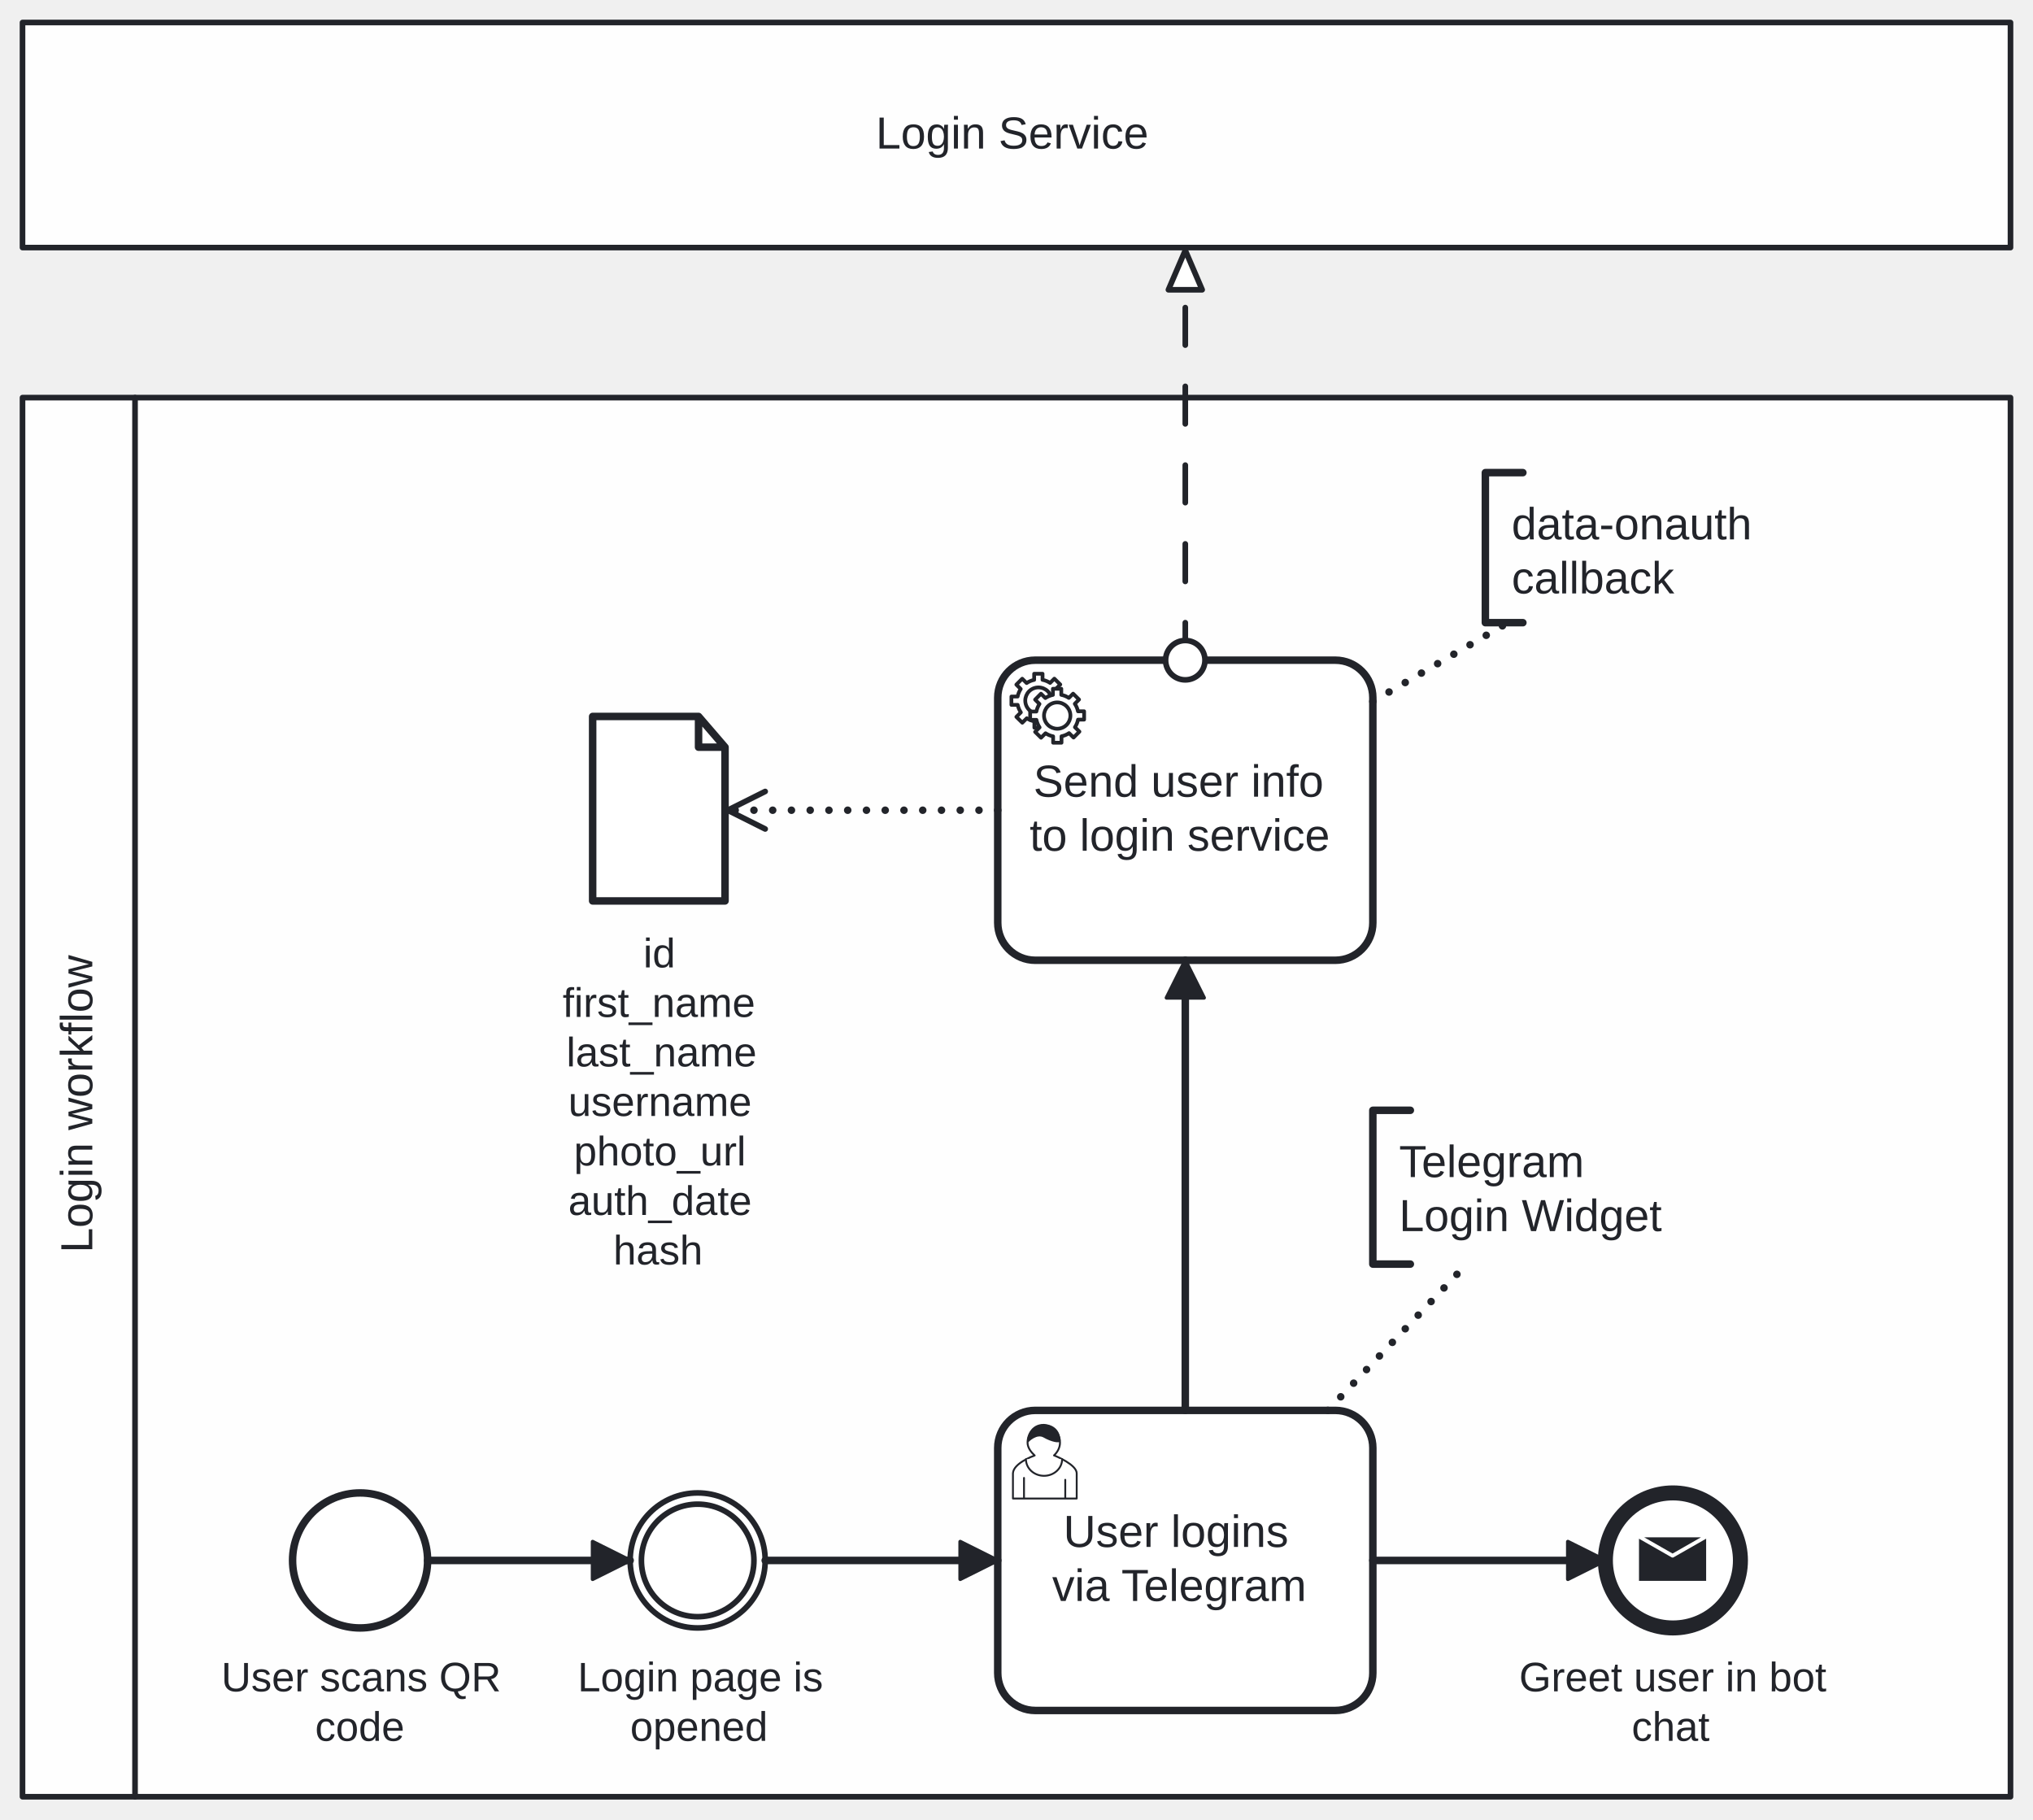
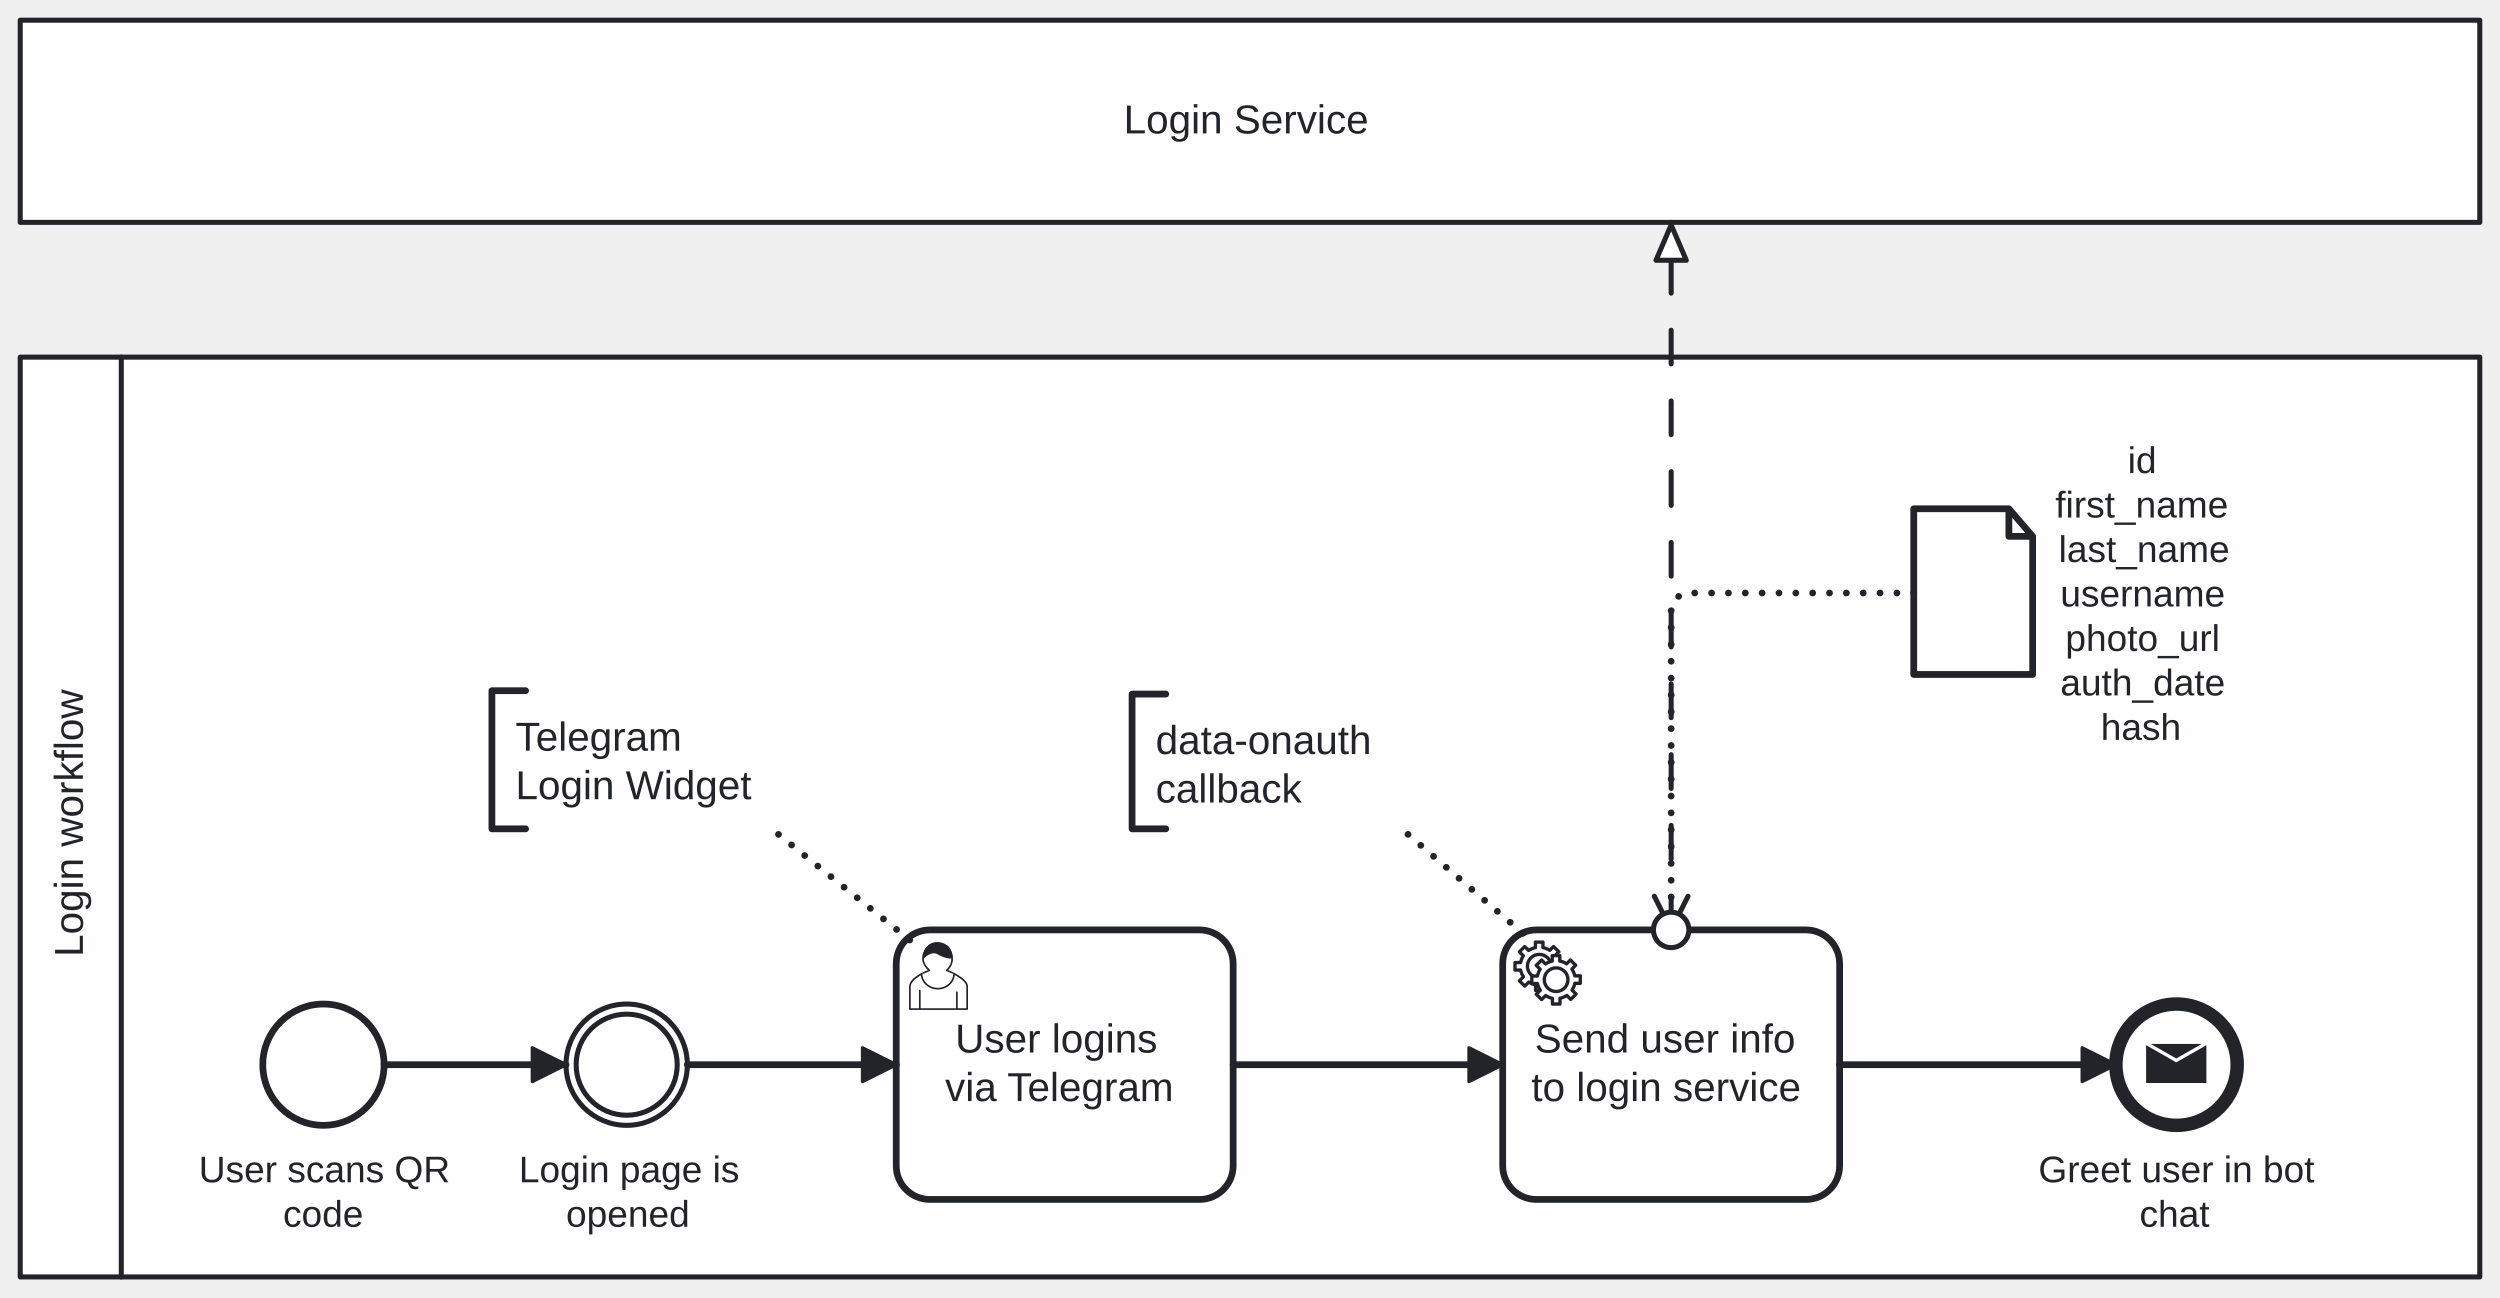
- <svg xmlns="http://www.w3.org/2000/svg" width="542" height="485" viewBox="154 74 542 485" version="1.1">
+ <svg xmlns="http://www.w3.org/2000/svg" width="742" height="385" viewBox="154 74 742 385" version="1.1">
  <defs>
-     <pattern id="djs-grid-pattern-787582" width="10" height="10" patternUnits="userSpaceOnUse">
+     <pattern id="djs-grid-pattern-429940" width="10" height="10" patternUnits="userSpaceOnUse">
      <circle cx="0.5" cy="0.5" r="0.5" style="fill: rgb(204, 204, 204);" />
    </pattern>
-     <marker id="association-end-white-hsl_225_10_15_-d9xhh18bmorts0qkva12n6g6z" viewBox="0 0 20 20" refX="11" refY="10" markerWidth="10" markerHeight="10" orient="auto">
+     <marker id="association-end-white-hsl_225_10_15_-70qujz7bi70pq7ngcjwcmdugt" viewBox="0 0 20 20" refX="11" refY="10" markerWidth="10" markerHeight="10" orient="auto">
      <path d="M 1 5 L 11 10 L 1 15" style="fill: none; stroke-linecap: round; stroke-linejoin: round; stroke: rgb(34, 36, 42); stroke-width: 1.5px; stroke-dasharray: 10000px, 1px;" />
    </marker>
-     <marker id="sequenceflow-end-white-hsl_225_10_15_-d9xhh18bmorts0qkva12n6g6z" viewBox="0 0 20 20" refX="11" refY="10" markerWidth="10" markerHeight="10" orient="auto">
+     <marker id="sequenceflow-end-white-hsl_225_10_15_-70qujz7bi70pq7ngcjwcmdugt" viewBox="0 0 20 20" refX="11" refY="10" markerWidth="10" markerHeight="10" orient="auto">
      <path d="M 1 5 L 11 10 L 1 15 Z" style="stroke-linecap: round; stroke-linejoin: round; stroke: rgb(34, 36, 42); stroke-width: 1px; fill: rgb(34, 36, 42);" />
    </marker>
-     <marker id="messageflow-end-white-hsl_225_10_15_-d9xhh18bmorts0qkva12n6g6z" viewBox="0 0 20 20" refX="8.5" refY="5" markerWidth="20" markerHeight="20" orient="auto">
+     <marker id="messageflow-end-white-hsl_225_10_15_-70qujz7bi70pq7ngcjwcmdugt" viewBox="0 0 20 20" refX="8.5" refY="5" markerWidth="20" markerHeight="20" orient="auto">
      <path d="m 1 5 l 0 -3 l 7 3 l -7 3 z" style="stroke-linecap: round; stroke-linejoin: round; stroke: rgb(34, 36, 42); stroke-width: 1px; fill: white; stroke-dasharray: 10000px, 1px;" />
    </marker>
-     <marker id="messageflow-start-white-hsl_225_10_15_-d9xhh18bmorts0qkva12n6g6z" viewBox="0 0 20 20" refX="6" refY="6" markerWidth="20" markerHeight="20" orient="auto">
+     <marker id="messageflow-start-white-hsl_225_10_15_-70qujz7bi70pq7ngcjwcmdugt" viewBox="0 0 20 20" refX="6" refY="6" markerWidth="20" markerHeight="20" orient="auto">
      <circle cx="6" cy="6" r="3.5" style="stroke-linecap: round; stroke-linejoin: round; stroke: rgb(34, 36, 42); stroke-width: 1px; fill: white; stroke-dasharray: 10000px, 1px;" />
    </marker>
  </defs>
  <g class="djs-group">
    <g class="djs-element djs-shape" data-element-id="Participant_02rqyus" transform="matrix(1, 0, 0, 1, 160, 180)" style="display: block;">
      <g class="djs-visual">
-         <rect x="0" y="0" width="530" height="373" rx="0" ry="0" style="stroke-linecap: round; stroke-linejoin: round; stroke: rgb(34, 36, 42); stroke-width: 1.5px; fill: white; fill-opacity: 0.95;" />
-         <path style="fill: none; stroke-linecap: round; stroke-linejoin: round; stroke: rgb(34, 36, 42); stroke-width: 1.5px;" d="M30,0L30,373" />
-         <text style="font-family: Arial, sans-serif; font-size: 12px; font-weight: normal; fill: rgb(34, 36, 42);" lineHeight="1.2" class="djs-label" transform="matrix(-1.83697e-16, -1, 1, -1.83697e-16, 0, 373)">
-           <tspan x="145" y="18.6">Login workflow</tspan>
-         </text>
-       </g>
-       <rect style="fill: none; stroke-opacity: 0; stroke: white; stroke-width: 15px;" class="djs-hit djs-hit-no-move" x="0" y="0" width="530" height="373" />
-       <rect style="fill: none; stroke-opacity: 0; stroke: white; stroke-width: 15px;" class="djs-hit djs-hit-click-stroke" x="0" y="0" width="530" height="373" />
-       <rect style="fill: none; stroke-opacity: 0; stroke: white; stroke-width: 15px;" class="djs-hit djs-hit-all" x="0" y="0" width="30" height="373" />
-       <rect x="-6" y="-6" rx="4" width="542" height="385" style="fill: none;" class="djs-outline" />
+         <rect x="0" y="0" width="730" height="273" rx="0" ry="0" style="stroke-linecap: round; stroke-linejoin: round; stroke: rgb(34, 36, 42); stroke-width: 1.5px; fill: white; fill-opacity: 0.95;" />
+         <path style="fill: none; stroke-linecap: round; stroke-linejoin: round; stroke: rgb(34, 36, 42); stroke-width: 1.5px;" d="M30,0L30,273" />
+         <text style="font-family: Arial, sans-serif; font-size: 12px; font-weight: normal; fill: rgb(34, 36, 42);" lineHeight="1.2" class="djs-label" transform="matrix(-1.83697e-16, -1, 1, -1.83697e-16, 0, 273)">
+           <tspan x="95" y="18.6">Login workflow</tspan>
+         </text>
+       </g>
+       <rect x="-6" y="-6" rx="4" width="742" height="285" style="fill: none;" class="djs-outline" />
+       <rect style="fill: none; stroke-opacity: 0; stroke: white; stroke-width: 15px;" class="djs-hit djs-hit-no-move" x="0" y="0" width="730" height="273" />
+       <rect style="fill: none; stroke-opacity: 0; stroke: white; stroke-width: 15px;" class="djs-hit djs-hit-click-stroke" x="0" y="0" width="730" height="273" />
+       <rect style="fill: none; stroke-opacity: 0; stroke: white; stroke-width: 15px;" class="djs-hit djs-hit-all" x="0" y="0" width="30" height="273" />
    </g>
    <g class="djs-children">
      <g class="djs-group">
-         <g class="djs-element djs-shape" data-element-id="Event_0r03hvk" transform="matrix(1, 0, 0, 1, 232, 472)" style="display: block;">
+         <g class="djs-element djs-shape" data-element-id="TextAnnotation_0lsl3di" transform="matrix(1, 0, 0, 1, 300, 279)" style="display: block;">
+           <g class="djs-visual">
+             <rect x="0" y="0" width="100" height="41" rx="0" ry="0" style="stroke-linecap: round; stroke-linejoin: round; stroke: none; stroke-width: 2px; fill: none;" />
+             <path style="fill: none; stroke-linecap: round; stroke-linejoin: round; stroke: rgb(34, 36, 42); stroke-width: 2px;" d="m 0, 0 m 10,0 l -10,0 l 0,41 l 10,0" />
+             <text style="font-family: Arial, sans-serif; font-size: 12px; font-weight: normal; fill: rgb(34, 36, 42);" lineHeight="1.2" class="djs-label">
+               <tspan x="7" y="17.8">Telegram </tspan>
+               <tspan x="7" y="32.2">Login Widget</tspan>
+             </text>
+           </g>
+           <rect style="fill: none; stroke-opacity: 0; stroke: white; stroke-width: 15px;" class="djs-hit djs-hit-all" x="0" y="0" width="100" height="41" />
+           <rect x="-6" y="-6" rx="4" width="112" height="53" style="fill: none;" class="djs-outline" />
+         </g>
+       </g>
+       <g class="djs-group">
+         <g class="djs-element djs-shape" data-element-id="TextAnnotation_09sakae" transform="matrix(1, 0, 0, 1, 490, 280)" style="display: block;">
+           <g class="djs-visual">
+             <rect x="0" y="0" width="100" height="40" rx="0" ry="0" style="stroke-linecap: round; stroke-linejoin: round; stroke: none; stroke-width: 2px; fill: none;" />
+             <path style="fill: none; stroke-linecap: round; stroke-linejoin: round; stroke: rgb(34, 36, 42); stroke-width: 2px;" d="m 0, 0 m 10,0 l -10,0 l 0,40 l 10,0" />
+             <text style="font-family: Arial, sans-serif; font-size: 12px; font-weight: normal; fill: rgb(34, 36, 42);" lineHeight="1.2" class="djs-label">
+               <tspan x="7" y="17.8">data-onauth </tspan>
+               <tspan x="7" y="32.2">callback</tspan>
+             </text>
+           </g>
+           <rect style="fill: none; stroke-opacity: 0; stroke: white; stroke-width: 15px;" class="djs-hit djs-hit-all" x="0" y="0" width="100" height="40" />
+           <rect x="-6" y="-6" rx="4" width="112" height="52" style="fill: none;" class="djs-outline" />
+         </g>
+       </g>
+       <g class="djs-group">
+         <g class="djs-element djs-shape" data-element-id="Event_0r03hvk" transform="matrix(1, 0, 0, 1, 232, 372)" style="display: block;">
          <g class="djs-visual">
            <circle cx="18" cy="18" r="18" style="stroke-linecap: round; stroke-linejoin: round; stroke: rgb(34, 36, 42); stroke-width: 2px; fill: white; fill-opacity: 0.95;" />
          </g>
          <rect style="fill: none; stroke-opacity: 0; stroke: white; stroke-width: 15px;" class="djs-hit djs-hit-all" x="0" y="0" width="36" height="36" />
          <rect x="-6" y="-6" rx="4" width="48" height="48" style="fill: none;" class="djs-outline" />
        </g>
      </g>
      <g class="djs-group">
-         <g class="djs-element djs-shape" data-element-id="Event_0r03hvk_label" transform="matrix(1, 0, 0, 1, 213, 515)" style="display: block;">
-           <g class="djs-visual">
-             <text style="font-family: Arial, sans-serif; font-size: 11px; font-weight: normal; fill: rgb(34, 36, 42);" lineHeight="1.2" class="djs-label">
-               <tspan x="0" y="9.9">User scans QR </tspan>
-               <tspan x="25" y="23.1">code</tspan>
-             </text>
-           </g>
-           <rect style="fill: none; stroke-opacity: 0; stroke: white; stroke-width: 15px;" class="djs-hit djs-hit-all" x="0" y="0" width="75" height="27" />
-           <rect x="-6" y="-6" rx="4" width="87" height="39" style="fill: none;" class="djs-outline" />
-         </g>
-       </g>
-       <g class="djs-group">
-         <g class="djs-element djs-shape" data-element-id="Event_0eu7hch" transform="matrix(1, 0, 0, 1, 322, 472)" style="display: block;">
+         <g class="djs-element djs-shape" data-element-id="Event_0eu7hch" transform="matrix(1, 0, 0, 1, 322, 372)" style="display: block;">
          <g class="djs-visual">
            <circle cx="18" cy="18" r="18" style="stroke-linecap: round; stroke-linejoin: round; stroke: rgb(34, 36, 42); stroke-width: 1.5px; fill: white; fill-opacity: 0.95;" />
            <circle cx="18" cy="18" r="15" style="stroke-linecap: round; stroke-linejoin: round; stroke: rgb(34, 36, 42); stroke-width: 1.5px; fill: none;" />
          </g>
          <rect style="fill: none; stroke-opacity: 0; stroke: white; stroke-width: 15px;" class="djs-hit djs-hit-all" x="0" y="0" width="36" height="36" />
          <rect x="-6" y="-6" rx="4" width="48" height="48" style="fill: none;" class="djs-outline" />
        </g>
      </g>
      <g class="djs-group">
-         <g class="djs-element djs-shape" data-element-id="Event_0eu7hch_label" transform="matrix(1, 0, 0, 1, 308, 515)" style="display: block;">
-           <g class="djs-visual">
-             <text style="font-family: Arial, sans-serif; font-size: 11px; font-weight: normal; fill: rgb(34, 36, 42);" lineHeight="1.2" class="djs-label">
-               <tspan x="0" y="9.9">Login page is </tspan>
-               <tspan x="14" y="23.1">opened</tspan>
-             </text>
-           </g>
-           <rect style="fill: none; stroke-opacity: 0; stroke: white; stroke-width: 15px;" class="djs-hit djs-hit-all" x="0" y="0" width="65" height="27" />
-           <rect x="-6" y="-6" rx="4" width="77" height="39" style="fill: none;" class="djs-outline" />
-         </g>
-       </g>
-       <g class="djs-group">
-         <g class="djs-element djs-shape" data-element-id="Activity_1f3a86h" transform="matrix(1, 0, 0, 1, 420, 450)" style="display: block;">
+         <g class="djs-element djs-shape" data-element-id="Activity_1f3a86h" transform="matrix(1, 0, 0, 1, 420, 350)" style="display: block;">
          <g class="djs-visual">
            <rect x="0" y="0" width="100" height="80" rx="10" ry="10" style="stroke-linecap: round; stroke-linejoin: round; stroke: rgb(34, 36, 42); stroke-width: 2px; fill: white; fill-opacity: 0.95;" />
            <text style="font-family: Arial, sans-serif; font-size: 12px; font-weight: normal; fill: rgb(34, 36, 42);" lineHeight="1.2" class="djs-label">
              <tspan x="17.5" y="36.4">User logins </tspan>
              <tspan x="14.5" y="50.8">via Telegram</tspan>
            </text>
            <path style="fill: white; stroke-linecap: round; stroke-linejoin: round; stroke: rgb(34, 36, 42); stroke-width: 0.5px;" d="m 15,12 c 0.909,-0.845 1.594,-2.049 1.594,-3.385 0,-2.554 -1.805,-4.622 -4.357,-4.622 -2.552,0 -4.288,2.068 -4.288,4.622 0,1.348 0.974,2.562 1.896,3.405 -0.529,0.187 -5.669,2.097 -5.794,4.756 v 6.718 h 17 v -6.718 c 0,-2.298 -5.528,-4.595 -6.051,-4.776 zm -8,6 l 0,5.5 m 11,0 l 0,-5" />
            <path style="fill: white; stroke-linecap: round; stroke-linejoin: round; stroke: rgb(34, 36, 42); stroke-width: 0.5px;" d="m 15,12 m 2.162,1.009 c 0,2.447 -2.158,4.431 -4.821,4.431 -2.665,0 -4.822,-1.981 -4.822,-4.431 " />
            <path style="fill: rgb(34, 36, 42); stroke-linecap: round; stroke-linejoin: round; stroke: rgb(34, 36, 42); stroke-width: 0.5px;" d="m 15,12 m -6.9,-3.80 c 0,0 2.251,-2.358 4.274,-1.177 2.024,1.181 4.221,1.537 4.124,0.965 -0.098,-0.57 -0.117,-3.791 -4.191,-4.136 -3.575,0.001 -4.208,3.367 -4.207,4.348 z" />
          </g>
          <rect style="fill: none; stroke-opacity: 0; stroke: white; stroke-width: 15px;" class="djs-hit djs-hit-all" x="0" y="0" width="100" height="80" />
          <rect x="-6" y="-6" rx="4" width="112" height="92" style="fill: none;" class="djs-outline" />
        </g>
      </g>
      <g class="djs-group">
-         <g class="djs-element djs-shape" data-element-id="DataObjectReference_1le1ofa" transform="matrix(1, 0, 0, 1, 312, 265)" style="display: block;">
+         <g class="djs-element djs-shape" data-element-id="DataObjectReference_1le1ofa" transform="matrix(1, 0, 0, 1, 722, 225)" style="display: block;">
          <g class="djs-visual">
            <path style="fill: white; stroke-linecap: round; stroke-linejoin: round; stroke: rgb(34, 36, 42); stroke-width: 2px; fill-opacity: 0.95;" d="m 0,0 28.235,0 7.059,8.197 0,40.984 -35.294,0 0,-49.18 28.235,0 0,8.197 7.059,0" />
          </g>
          <rect style="fill: none; stroke-opacity: 0; stroke: white; stroke-width: 15px;" class="djs-hit djs-hit-all" x="0" y="0" width="36" height="50" />
          <rect x="-6" y="-6" rx="4" width="48" height="62" style="fill: none;" class="djs-outline" />
        </g>
      </g>
      <g class="djs-group">
-         <g class="djs-element djs-shape" data-element-id="DataObjectReference_1le1ofa_label" transform="matrix(1, 0, 0, 1, 304, 322)" style="display: block;">
-           <g class="djs-visual">
-             <text style="font-family: Arial, sans-serif; font-size: 11px; font-weight: normal; fill: rgb(34, 36, 42);" lineHeight="1.2" class="djs-label">
-               <tspan x="21.5" y="9.9">id</tspan>
-               <tspan x="0" y="23.1">first_name</tspan>
-               <tspan x="1" y="36.3">last_name</tspan>
-               <tspan x="1.5" y="49.5">username</tspan>
-               <tspan x="3" y="62.7">photo_url</tspan>
-               <tspan x="1.5" y="75.9">auth_date</tspan>
-               <tspan x="13.5" y="89.1">hash</tspan>
-             </text>
-           </g>
-           <rect style="fill: none; stroke-opacity: 0; stroke: white; stroke-width: 15px;" class="djs-hit djs-hit-all" x="0" y="0" width="52" height="93" />
-           <rect x="-6" y="-6" rx="4" width="64" height="105" style="fill: none;" class="djs-outline" />
-         </g>
-       </g>
-       <g class="djs-group">
-         <g class="djs-element djs-shape" data-element-id="Activity_1svlfcy" transform="matrix(1, 0, 0, 1, 420, 250)" style="display: block;">
+         <g class="djs-element djs-shape" data-element-id="Activity_1svlfcy" transform="matrix(1, 0, 0, 1, 600, 350)" style="display: block;">
          <g class="djs-visual">
            <rect x="0" y="0" width="100" height="80" rx="10" ry="10" style="stroke-linecap: round; stroke-linejoin: round; stroke: rgb(34, 36, 42); stroke-width: 2px; fill: white; fill-opacity: 0.95;" />
            <text style="font-family: Arial, sans-serif; font-size: 12px; font-weight: normal; fill: rgb(34, 36, 42);" lineHeight="1.2" class="djs-label">
              <tspan x="9.5" y="36.4">Send user info </tspan>
              <tspan x="8.5" y="50.8">to login service</tspan>
            </text>
            <path style="fill: white; stroke-linecap: round; stroke-linejoin: round; stroke: rgb(34, 36, 42); stroke-width: 1px;" d="m 12,18 v -1.713 c 0.352,-0.07 0.704,-0.178 1.048,-0.321 0.344,-0.145 0.666,-0.321 0.966,-0.521 l 1.194,1.18 1.567,-1.577 -1.195,-1.18 c 0.403,-0.614 0.683,-1.299 0.825,-2.018 l 1.622,-0.01 v -2.22 l -1.637,0.01 c -0.073,-0.352 -0.178,-0.7 -0.324,-1.044 -0.145,-0.344 -0.321,-0.664 -0.523,-0.962 l 1.131,-1.136 -1.583,-1.563 -1.13,1.136 c -0.614,-0.401 -1.303,-0.681 -2.023,-0.822 l 0.009,-1.619 h -2.241 l 0.004,1.631 c -0.354,0.074 -0.705,0.18 -1.05,0.324 -0.344,0.144 -0.665,0.321 -0.964,0.52 l -1.17,-1.158 -1.567,1.579 1.168,1.157 c -0.403,0.613 -0.683,1.298 -0.825,2.017 l -1.659,0.003 v 2.222 l 1.672,-0.006 c 0.073,0.351 0.18,0.702 0.324,1.045 0.145,0.344 0.321,0.664 0.523,0.961 l -1.199,1.197 1.584,1.56 1.196,-1.193 c 0.614,0.403 1.303,0.682 2.023,0.823 l 7.19e-4,1.699 h 2.227 z m 0.221,-3.996 c -1.789,0.75 -3.858,-0.093 -4.61,-1.874 -0.752,-1.783 0.091,-3.846 1.88,-4.596 1.788,-0.749 3.857,0.093 4.609,1.874 0.752,1.782 -0.091,3.846 -1.88,4.596 z" />
            <path style="fill: white; stroke-linecap: round; stroke-linejoin: round; stroke: rgb(34, 36, 42); stroke-width: 0px;" d="m 17.2,18 c -1.789,0.75 -3.858,-0.093 -4.61,-1.874 -0.752,-1.783 0.091,-3.846 1.88,-4.596 1.788,-0.749 3.857,0.093 4.609,1.874 0.752,1.782 -0.091,3.846 -1.88,4.596 z" />
            <path style="fill: white; stroke-linecap: round; stroke-linejoin: round; stroke: rgb(34, 36, 42); stroke-width: 1px;" d="m 17,22 v -1.713 c 0.352,-0.07 0.704,-0.178 1.048,-0.321 0.344,-0.145 0.666,-0.321 0.966,-0.521 l 1.194,1.18 1.567,-1.577 -1.195,-1.18 c 0.403,-0.614 0.683,-1.299 0.825,-2.018 l 1.622,-0.01 v -2.22 l -1.637,0.01 c -0.073,-0.352 -0.178,-0.7 -0.324,-1.044 -0.145,-0.344 -0.321,-0.664 -0.523,-0.962 l 1.131,-1.136 -1.583,-1.563 -1.13,1.136 c -0.614,-0.401 -1.303,-0.681 -2.023,-0.822 l 0.009,-1.619 h -2.241 l 0.004,1.631 c -0.354,0.074 -0.705,0.18 -1.05,0.324 -0.344,0.144 -0.665,0.321 -0.964,0.52 l -1.17,-1.158 -1.567,1.579 1.168,1.157 c -0.403,0.613 -0.683,1.298 -0.825,2.017 l -1.659,0.003 v 2.222 l 1.672,-0.006 c 0.073,0.351 0.18,0.702 0.324,1.045 0.145,0.344 0.321,0.664 0.523,0.961 l -1.199,1.197 1.584,1.56 1.196,-1.193 c 0.614,0.403 1.303,0.682 2.023,0.823 l 7.19e-4,1.699 h 2.227 z m 0.221,-3.996 c -1.789,0.75 -3.858,-0.093 -4.61,-1.874 -0.752,-1.783 0.091,-3.846 1.88,-4.596 1.788,-0.749 3.857,0.093 4.609,1.874 0.752,1.782 -0.091,3.846 -1.88,4.596 z" />
          </g>
          <rect style="fill: none; stroke-opacity: 0; stroke: white; stroke-width: 15px;" class="djs-hit djs-hit-all" x="0" y="0" width="100" height="80" />
          <rect x="-6" y="-6" rx="4" width="112" height="92" style="fill: none;" class="djs-outline" />
        </g>
      </g>
      <g class="djs-group">
-         <g class="djs-element djs-shape" data-element-id="Event_13hfdtn" transform="matrix(1, 0, 0, 1, 582, 472)" style="display: block;">
+         <g class="djs-element djs-shape" data-element-id="Event_13hfdtn" transform="matrix(1, 0, 0, 1, 782, 372)" style="display: block;">
          <g class="djs-visual">
            <circle cx="18" cy="18" r="18" style="stroke-linecap: round; stroke-linejoin: round; stroke: rgb(34, 36, 42); stroke-width: 4px; fill: white; fill-opacity: 0.95;" />
            <path style="fill: rgb(34, 36, 42); stroke-linecap: round; stroke-linejoin: round; stroke: white; stroke-width: 1px;" d="m 8.46,11.34 l 0,12.6 l 18.9,0 l 0,-12.6 z l 9.45,5.4 l 9.45,-5.4" />
          </g>
          <rect style="fill: none; stroke-opacity: 0; stroke: white; stroke-width: 15px;" class="djs-hit djs-hit-all" x="0" y="0" width="36" height="36" />
          <rect x="-6" y="-6" rx="4" width="48" height="48" style="fill: none;" class="djs-outline" />
        </g>
      </g>
      <g class="djs-group">
-         <g class="djs-element djs-shape" data-element-id="Event_13hfdtn_label" transform="matrix(1, 0, 0, 1, 559, 515)" style="display: block;">
-           <g class="djs-visual">
-             <text style="font-family: Arial, sans-serif; font-size: 11px; font-weight: normal; fill: rgb(34, 36, 42);" lineHeight="1.2" class="djs-label">
-               <tspan x="0" y="9.9">Greet user in bot </tspan>
-               <tspan x="30" y="23.1">chat</tspan>
-             </text>
-           </g>
-           <rect style="fill: none; stroke-opacity: 0; stroke: white; stroke-width: 15px;" class="djs-hit djs-hit-all" x="0" y="0" width="82" height="27" />
-           <rect x="-6" y="-6" rx="4" width="94" height="39" style="fill: none;" class="djs-outline" />
-         </g>
-       </g>
-       <g class="djs-group">
-         <g class="djs-element djs-shape" data-element-id="TextAnnotation_0lsl3di" transform="matrix(1, 0, 0, 1, 520, 370)" style="display: block;">
-           <g class="djs-visual">
-             <rect x="0" y="0" width="100" height="41" rx="0" ry="0" style="stroke-linecap: round; stroke-linejoin: round; stroke: none; stroke-width: 2px; fill: none;" />
-             <path style="fill: none; stroke-linecap: round; stroke-linejoin: round; stroke: rgb(34, 36, 42); stroke-width: 2px;" d="m 0, 0 m 10,0 l -10,0 l 0,41 l 10,0" />
-             <text style="font-family: Arial, sans-serif; font-size: 12px; font-weight: normal; fill: rgb(34, 36, 42);" lineHeight="1.2" class="djs-label">
-               <tspan x="7" y="17.8">Telegram </tspan>
-               <tspan x="7" y="32.2">Login Widget</tspan>
-             </text>
-           </g>
-           <rect style="fill: none; stroke-opacity: 0; stroke: white; stroke-width: 15px;" class="djs-hit djs-hit-all" x="0" y="0" width="100" height="41" />
-           <rect x="-6" y="-6" rx="4" width="112" height="53" style="fill: none;" class="djs-outline" />
-         </g>
-       </g>
-       <g class="djs-group">
-         <g class="djs-element djs-shape" data-element-id="TextAnnotation_09sakae" transform="matrix(1, 0, 0, 1, 550, 200)" style="display: block;">
-           <g class="djs-visual">
-             <rect x="0" y="0" width="100" height="40" rx="0" ry="0" style="stroke-linecap: round; stroke-linejoin: round; stroke: none; stroke-width: 2px; fill: none;" />
-             <path style="fill: none; stroke-linecap: round; stroke-linejoin: round; stroke: rgb(34, 36, 42); stroke-width: 2px;" d="m 0, 0 m 10,0 l -10,0 l 0,40 l 10,0" />
-             <text style="font-family: Arial, sans-serif; font-size: 12px; font-weight: normal; fill: rgb(34, 36, 42);" lineHeight="1.2" class="djs-label">
-               <tspan x="7" y="17.8">data-onauth </tspan>
-               <tspan x="7" y="32.2">callback</tspan>
-             </text>
-           </g>
-           <rect style="fill: none; stroke-opacity: 0; stroke: white; stroke-width: 15px;" class="djs-hit djs-hit-all" x="0" y="0" width="100" height="40" />
-           <rect x="-6" y="-6" rx="4" width="112" height="52" style="fill: none;" class="djs-outline" />
+         <g class="djs-element djs-connection" data-element-id="Association_01rmo9t" style="display: block;">
+           <g class="djs-visual">
+             <path style="fill: none; stroke-linecap: round; stroke-linejoin: round; stroke: rgb(34, 36, 42); stroke-width: 2px; stroke-dasharray: 0px, 5px;" data-corner-radius="5" d="M424,353L383,320" />
+           </g>
+           <path d="M424,353L383,320" style="fill: none; stroke-opacity: 0; stroke: white; stroke-width: 15px;" class="djs-hit djs-hit-stroke" />
+           <rect x="377" y="314" rx="4" width="53" height="45" style="fill: none;" class="djs-outline" />
+         </g>
+       </g>
+       <g class="djs-group">
+         <g class="djs-element djs-connection" data-element-id="Association_00axz3b" style="display: block;">
+           <g class="djs-visual">
+             <path style="fill: none; stroke-linecap: round; stroke-linejoin: round; stroke: rgb(34, 36, 42); stroke-width: 2px; stroke-dasharray: 0px, 5px;" data-corner-radius="5" d="M606,351L570,320" />
+           </g>
+           <path d="M606,351L570,320" style="fill: none; stroke-opacity: 0; stroke: white; stroke-width: 15px;" class="djs-hit djs-hit-stroke" />
+           <rect x="564" y="314" rx="4" width="48" height="43" style="fill: none;" class="djs-outline" />
        </g>
      </g>
      <g class="djs-group">
        <g class="djs-element djs-connection" data-element-id="Flow_1lww9ps" style="display: block;">
          <g class="djs-visual">
-             <path style="fill: none; stroke-linecap: round; stroke-linejoin: round; stroke: rgb(34, 36, 42); stroke-width: 2px; marker-end: url('#sequenceflow-end-white-hsl_225_10_15_-d9xhh18bmorts0qkva12n6g6z');" data-corner-radius="5" d="M268,490L322,490" />
-           </g>
-           <path d="M268,490L322,490" style="fill: none; stroke-opacity: 0; stroke: white; stroke-width: 15px;" class="djs-hit djs-hit-stroke" />
-           <rect x="262" y="484" rx="4" width="66" height="12" style="fill: none;" class="djs-outline" />
+             <path style="fill: none; stroke-linecap: round; stroke-linejoin: round; stroke: rgb(34, 36, 42); stroke-width: 2px; marker-end: url('#sequenceflow-end-white-hsl_225_10_15_-70qujz7bi70pq7ngcjwcmdugt');" data-corner-radius="5" d="M268,390L322,390" />
+           </g>
+           <path d="M268,390L322,390" style="fill: none; stroke-opacity: 0; stroke: white; stroke-width: 15px;" class="djs-hit djs-hit-stroke" />
+           <rect x="262" y="384" rx="4" width="66" height="12" style="fill: none;" class="djs-outline" />
        </g>
      </g>
      <g class="djs-group">
        <g class="djs-element djs-connection" data-element-id="Flow_0uttq08" style="display: block;">
          <g class="djs-visual">
-             <path style="fill: none; stroke-linecap: round; stroke-linejoin: round; stroke: rgb(34, 36, 42); stroke-width: 2px; marker-end: url('#sequenceflow-end-white-hsl_225_10_15_-d9xhh18bmorts0qkva12n6g6z');" data-corner-radius="5" d="M358,490L420,490" />
-           </g>
-           <path d="M358,490L420,490" style="fill: none; stroke-opacity: 0; stroke: white; stroke-width: 15px;" class="djs-hit djs-hit-stroke" />
-           <rect x="352" y="484" rx="4" width="74" height="12" style="fill: none;" class="djs-outline" />
-         </g>
-       </g>
-       <g class="djs-group">
-         <g class="djs-element djs-connection" data-element-id="Flow_1vhrd28" style="display: block;">
-           <g class="djs-visual">
-             <path style="fill: none; stroke-linecap: round; stroke-linejoin: round; stroke: rgb(34, 36, 42); stroke-width: 2px; marker-end: url('#sequenceflow-end-white-hsl_225_10_15_-d9xhh18bmorts0qkva12n6g6z');" data-corner-radius="5" d="M470,450L470,330" />
-           </g>
-           <path d="M470,450L470,330" style="fill: none; stroke-opacity: 0; stroke: white; stroke-width: 15px;" class="djs-hit djs-hit-stroke" />
-           <rect x="464" y="324" rx="4" width="12" height="132" style="fill: none;" class="djs-outline" />
-         </g>
-       </g>
-       <g class="djs-group">
-         <g class="djs-element djs-connection" data-element-id="Flow_1h0k94h" style="display: block;">
-           <g class="djs-visual">
-             <path style="fill: none; stroke-linecap: round; stroke-linejoin: round; stroke: rgb(34, 36, 42); stroke-width: 2px; marker-end: url('#sequenceflow-end-white-hsl_225_10_15_-d9xhh18bmorts0qkva12n6g6z');" data-corner-radius="5" d="M520,490L582,490" />
-           </g>
-           <path d="M520,490L582,490" style="fill: none; stroke-opacity: 0; stroke: white; stroke-width: 15px;" class="djs-hit djs-hit-stroke" />
-           <rect x="514" y="484" rx="4" width="74" height="12" style="fill: none;" class="djs-outline" />
-         </g>
-       </g>
-       <g class="djs-group">
-         <g class="djs-element djs-connection" data-element-id="Association_01rmo9t" style="display: block;">
-           <g class="djs-visual">
-             <path style="fill: none; stroke-linecap: round; stroke-linejoin: round; stroke: rgb(34, 36, 42); stroke-width: 2px; stroke-dasharray: 0px, 5px;" data-corner-radius="5" d="M508,450L545,411" />
-           </g>
-           <path d="M508,450L545,411" style="fill: none; stroke-opacity: 0; stroke: white; stroke-width: 15px;" class="djs-hit djs-hit-stroke" />
-           <rect x="502" y="405" rx="4" width="49" height="51" style="fill: none;" class="djs-outline" />
-         </g>
-       </g>
-       <g class="djs-group">
-         <g class="djs-element djs-connection" data-element-id="Association_00axz3b" style="display: block;">
-           <g class="djs-visual">
-             <path style="fill: none; stroke-linecap: round; stroke-linejoin: round; stroke: rgb(34, 36, 42); stroke-width: 2px; stroke-dasharray: 0px, 5px;" data-corner-radius="5" d="M520,261L556,240" />
-           </g>
-           <path d="M520,261L556,240" style="fill: none; stroke-opacity: 0; stroke: white; stroke-width: 15px;" class="djs-hit djs-hit-stroke" />
-           <rect x="514" y="234" rx="4" width="48" height="33" style="fill: none;" class="djs-outline" />
+             <path style="fill: none; stroke-linecap: round; stroke-linejoin: round; stroke: rgb(34, 36, 42); stroke-width: 2px; marker-end: url('#sequenceflow-end-white-hsl_225_10_15_-70qujz7bi70pq7ngcjwcmdugt');" data-corner-radius="5" d="M358,390L420,390" />
+           </g>
+           <path d="M358,390L420,390" style="fill: none; stroke-opacity: 0; stroke: white; stroke-width: 15px;" class="djs-hit djs-hit-stroke" />
+           <rect x="352" y="384" rx="4" width="74" height="12" style="fill: none;" class="djs-outline" />
+         </g>
+       </g>
+       <g class="djs-group">
+         <g class="djs-element djs-connection" data-element-id="Flow_1u2rhs5" style="display: block;">
+           <g class="djs-visual">
+             <path style="fill: none; stroke-linecap: round; stroke-linejoin: round; stroke: rgb(34, 36, 42); stroke-width: 2px; marker-end: url('#sequenceflow-end-white-hsl_225_10_15_-70qujz7bi70pq7ngcjwcmdugt');" data-corner-radius="5" d="M520,390L600,390" />
+           </g>
+           <path d="M520,390L600,390" style="fill: none; stroke-opacity: 0; stroke: white; stroke-width: 15px;" class="djs-hit djs-hit-stroke" />
+           <rect x="514" y="384" rx="4" width="92" height="12" style="fill: none;" class="djs-outline" />
+         </g>
+       </g>
+       <g class="djs-group">
+         <g class="djs-element djs-connection" data-element-id="Flow_0bqr007" style="display: block;">
+           <g class="djs-visual">
+             <path style="fill: none; stroke-linecap: round; stroke-linejoin: round; stroke: rgb(34, 36, 42); stroke-width: 2px; marker-end: url('#sequenceflow-end-white-hsl_225_10_15_-70qujz7bi70pq7ngcjwcmdugt');" data-corner-radius="5" d="M700,390L782,390" />
+           </g>
+           <path d="M700,390L782,390" style="fill: none; stroke-opacity: 0; stroke: white; stroke-width: 15px;" class="djs-hit djs-hit-stroke" />
+           <rect x="694" y="384" rx="4" width="94" height="12" style="fill: none;" class="djs-outline" />
        </g>
      </g>
    </g>
  </g>
  <g class="djs-group">
    <g class="djs-element djs-shape" data-element-id="Participant_00dot4k" transform="matrix(1, 0, 0, 1, 160, 80)" style="display: block;">
      <g class="djs-visual">
-         <rect x="0" y="0" width="530" height="60" rx="0" ry="0" style="stroke-linecap: round; stroke-linejoin: round; stroke: rgb(34, 36, 42); stroke-width: 1.5px; fill: white; fill-opacity: 0.95;" />
+         <rect x="0" y="0" width="730" height="60" rx="0" ry="0" style="stroke-linecap: round; stroke-linejoin: round; stroke: rgb(34, 36, 42); stroke-width: 1.5px; fill: white; fill-opacity: 0.95;" />
        <text style="font-family: Arial, sans-serif; font-size: 12px; font-weight: normal; fill: rgb(34, 36, 42);" lineHeight="1.2" class="djs-label">
-           <tspan x="227.5" y="33.6">Login Service</tspan>
-         </text>
-       </g>
-       <rect style="fill: none; stroke-opacity: 0; stroke: white; stroke-width: 15px;" class="djs-hit djs-hit-all" x="0" y="0" width="530" height="60" />
-       <rect x="-6" y="-6" rx="4" width="542" height="72" style="fill: none;" class="djs-outline" />
-     </g>
-   </g>
-   <g class="djs-group">
-     <g class="djs-element djs-connection" data-element-id="DataOutputAssociation_0ojvsjw" style="display: block;">
-       <g class="djs-visual">
-         <path style="fill: none; stroke-linecap: round; stroke-linejoin: round; stroke: rgb(34, 36, 42); stroke-width: 2px; stroke-dasharray: 0px, 5px; marker-end: url('#association-end-white-hsl_225_10_15_-d9xhh18bmorts0qkva12n6g6z');" data-corner-radius="5" d="M420,290L348,290" />
-       </g>
-       <path d="M420,290L348,290" style="fill: none; stroke-opacity: 0; stroke: white; stroke-width: 15px;" class="djs-hit djs-hit-stroke" />
-       <rect x="342" y="284" rx="4" width="84" height="12" style="fill: none;" class="djs-outline" />
+           <tspan x="327.5" y="33.6">Login Service</tspan>
+         </text>
+       </g>
+       <rect x="-6" y="-6" rx="4" width="742" height="72" style="fill: none;" class="djs-outline" />
+       <rect style="fill: none; stroke-opacity: 0; stroke: white; stroke-width: 15px;" class="djs-hit djs-hit-all" x="0" y="0" width="730" height="60" />
+     </g>
+   </g>
+   <g class="djs-group">
+     <g class="djs-element djs-shape" data-element-id="Event_0r03hvk_label" transform="matrix(1, 0, 0, 1, 213, 415)" style="display: block;">
+       <g class="djs-visual">
+         <text style="font-family: Arial, sans-serif; font-size: 11px; font-weight: normal; fill: rgb(34, 36, 42);" lineHeight="1.2" class="djs-label">
+           <tspan x="0" y="9.9">User scans QR </tspan>
+           <tspan x="25" y="23.1">code</tspan>
+         </text>
+       </g>
+       <rect style="fill: none; stroke-opacity: 0; stroke: white; stroke-width: 15px;" class="djs-hit djs-hit-all" x="0" y="0" width="75" height="27" />
+       <rect x="-6" y="-6" rx="4" width="87" height="39" style="fill: none;" class="djs-outline" />
+     </g>
+   </g>
+   <g class="djs-group">
+     <g class="djs-element djs-shape" data-element-id="Event_0eu7hch_label" transform="matrix(1, 0, 0, 1, 308, 415)" style="display: block;">
+       <g class="djs-visual">
+         <text style="font-family: Arial, sans-serif; font-size: 11px; font-weight: normal; fill: rgb(34, 36, 42);" lineHeight="1.2" class="djs-label">
+           <tspan x="0" y="9.9">Login page is </tspan>
+           <tspan x="14" y="23.1">opened</tspan>
+         </text>
+       </g>
+       <rect style="fill: none; stroke-opacity: 0; stroke: white; stroke-width: 15px;" class="djs-hit djs-hit-all" x="0" y="0" width="65" height="27" />
+       <rect x="-6" y="-6" rx="4" width="77" height="39" style="fill: none;" class="djs-outline" />
+     </g>
+   </g>
+   <g class="djs-group">
+     <g class="djs-element djs-shape" data-element-id="DataObjectReference_1le1ofa_label" transform="matrix(1, 0, 0, 1, 764, 204.5)" style="display: block;">
+       <g class="djs-visual">
+         <text style="font-family: Arial, sans-serif; font-size: 11px; font-weight: normal; fill: rgb(34, 36, 42);" lineHeight="1.2" class="djs-label">
+           <tspan x="21.5" y="9.9">id</tspan>
+           <tspan x="0" y="23.1">first_name</tspan>
+           <tspan x="1" y="36.3">last_name</tspan>
+           <tspan x="1.5" y="49.5">username</tspan>
+           <tspan x="3" y="62.7">photo_url</tspan>
+           <tspan x="1.5" y="75.9">auth_date</tspan>
+           <tspan x="13.5" y="89.1">hash</tspan>
+         </text>
+       </g>
+       <rect style="fill: none; stroke-opacity: 0; stroke: white; stroke-width: 15px;" class="djs-hit djs-hit-all" x="0" y="0" width="52" height="93" />
+       <rect x="-6" y="-6" rx="4" width="64" height="105" style="fill: none;" class="djs-outline" />
+     </g>
+   </g>
+   <g class="djs-group">
+     <g class="djs-element djs-shape" data-element-id="Event_13hfdtn_label" transform="matrix(1, 0, 0, 1, 759, 415)" style="display: block;">
+       <g class="djs-visual">
+         <text style="font-family: Arial, sans-serif; font-size: 11px; font-weight: normal; fill: rgb(34, 36, 42);" lineHeight="1.2" class="djs-label">
+           <tspan x="0" y="9.9">Greet user in bot </tspan>
+           <tspan x="30" y="23.1">chat</tspan>
+         </text>
+       </g>
+       <rect style="fill: none; stroke-opacity: 0; stroke: white; stroke-width: 15px;" class="djs-hit djs-hit-all" x="0" y="0" width="82" height="27" />
+       <rect x="-6" y="-6" rx="4" width="94" height="39" style="fill: none;" class="djs-outline" />
+     </g>
+   </g>
+   <g class="djs-group">
+     <g class="djs-element djs-connection" data-element-id="DataInputAssociation_0qxldsg" style="display: block;">
+       <g class="djs-visual">
+         <path style="fill: none; stroke-linecap: round; stroke-linejoin: round; stroke: rgb(34, 36, 42); stroke-width: 2px; stroke-dasharray: 0px, 5px; marker-end: url('#association-end-white-hsl_225_10_15_-70qujz7bi70pq7ngcjwcmdugt');" data-corner-radius="5" d="M722,250L655,250C652.5,250,650,252.5,650,255L650,350" />
+       </g>
+       <path d="M722,250L650,250L650,350" style="fill: none; stroke-opacity: 0; stroke: white; stroke-width: 15px;" class="djs-hit djs-hit-stroke" />
+       <rect x="644" y="244" rx="4" width="84" height="112" style="fill: none;" class="djs-outline" />
    </g>
  </g>
  <g class="djs-group">
    <g class="djs-element djs-connection" data-element-id="Flow_177t69g" style="display: block;">
      <g class="djs-visual">
-         <path style="fill: none; stroke-linecap: round; stroke-linejoin: round; stroke: rgb(34, 36, 42); stroke-width: 1.5px; marker-end: url('#messageflow-end-white-hsl_225_10_15_-d9xhh18bmorts0qkva12n6g6z'); marker-start: url('#messageflow-start-white-hsl_225_10_15_-d9xhh18bmorts0qkva12n6g6z'); stroke-dasharray: 10px, 11px;" data-corner-radius="5" d="M470,250L470,140" />
-       </g>
-       <path d="M470,250L470,140" style="fill: none; stroke-opacity: 0; stroke: white; stroke-width: 15px;" class="djs-hit djs-hit-stroke" />
-       <rect x="464" y="134" rx="4" width="12" height="122" style="fill: none;" class="djs-outline" />
+         <path style="fill: none; stroke-linecap: round; stroke-linejoin: round; stroke: rgb(34, 36, 42); stroke-width: 1.5px; marker-end: url('#messageflow-end-white-hsl_225_10_15_-70qujz7bi70pq7ngcjwcmdugt'); marker-start: url('#messageflow-start-white-hsl_225_10_15_-70qujz7bi70pq7ngcjwcmdugt'); stroke-dasharray: 10px, 11px;" data-corner-radius="5" d="M650,350L650,140" />
+       </g>
+       <path d="M650,350L650,140" style="fill: none; stroke-opacity: 0; stroke: white; stroke-width: 15px;" class="djs-hit djs-hit-stroke" />
+       <rect x="644" y="134" rx="4" width="12" height="222" style="fill: none;" class="djs-outline" />
    </g>
  </g>
</svg>
